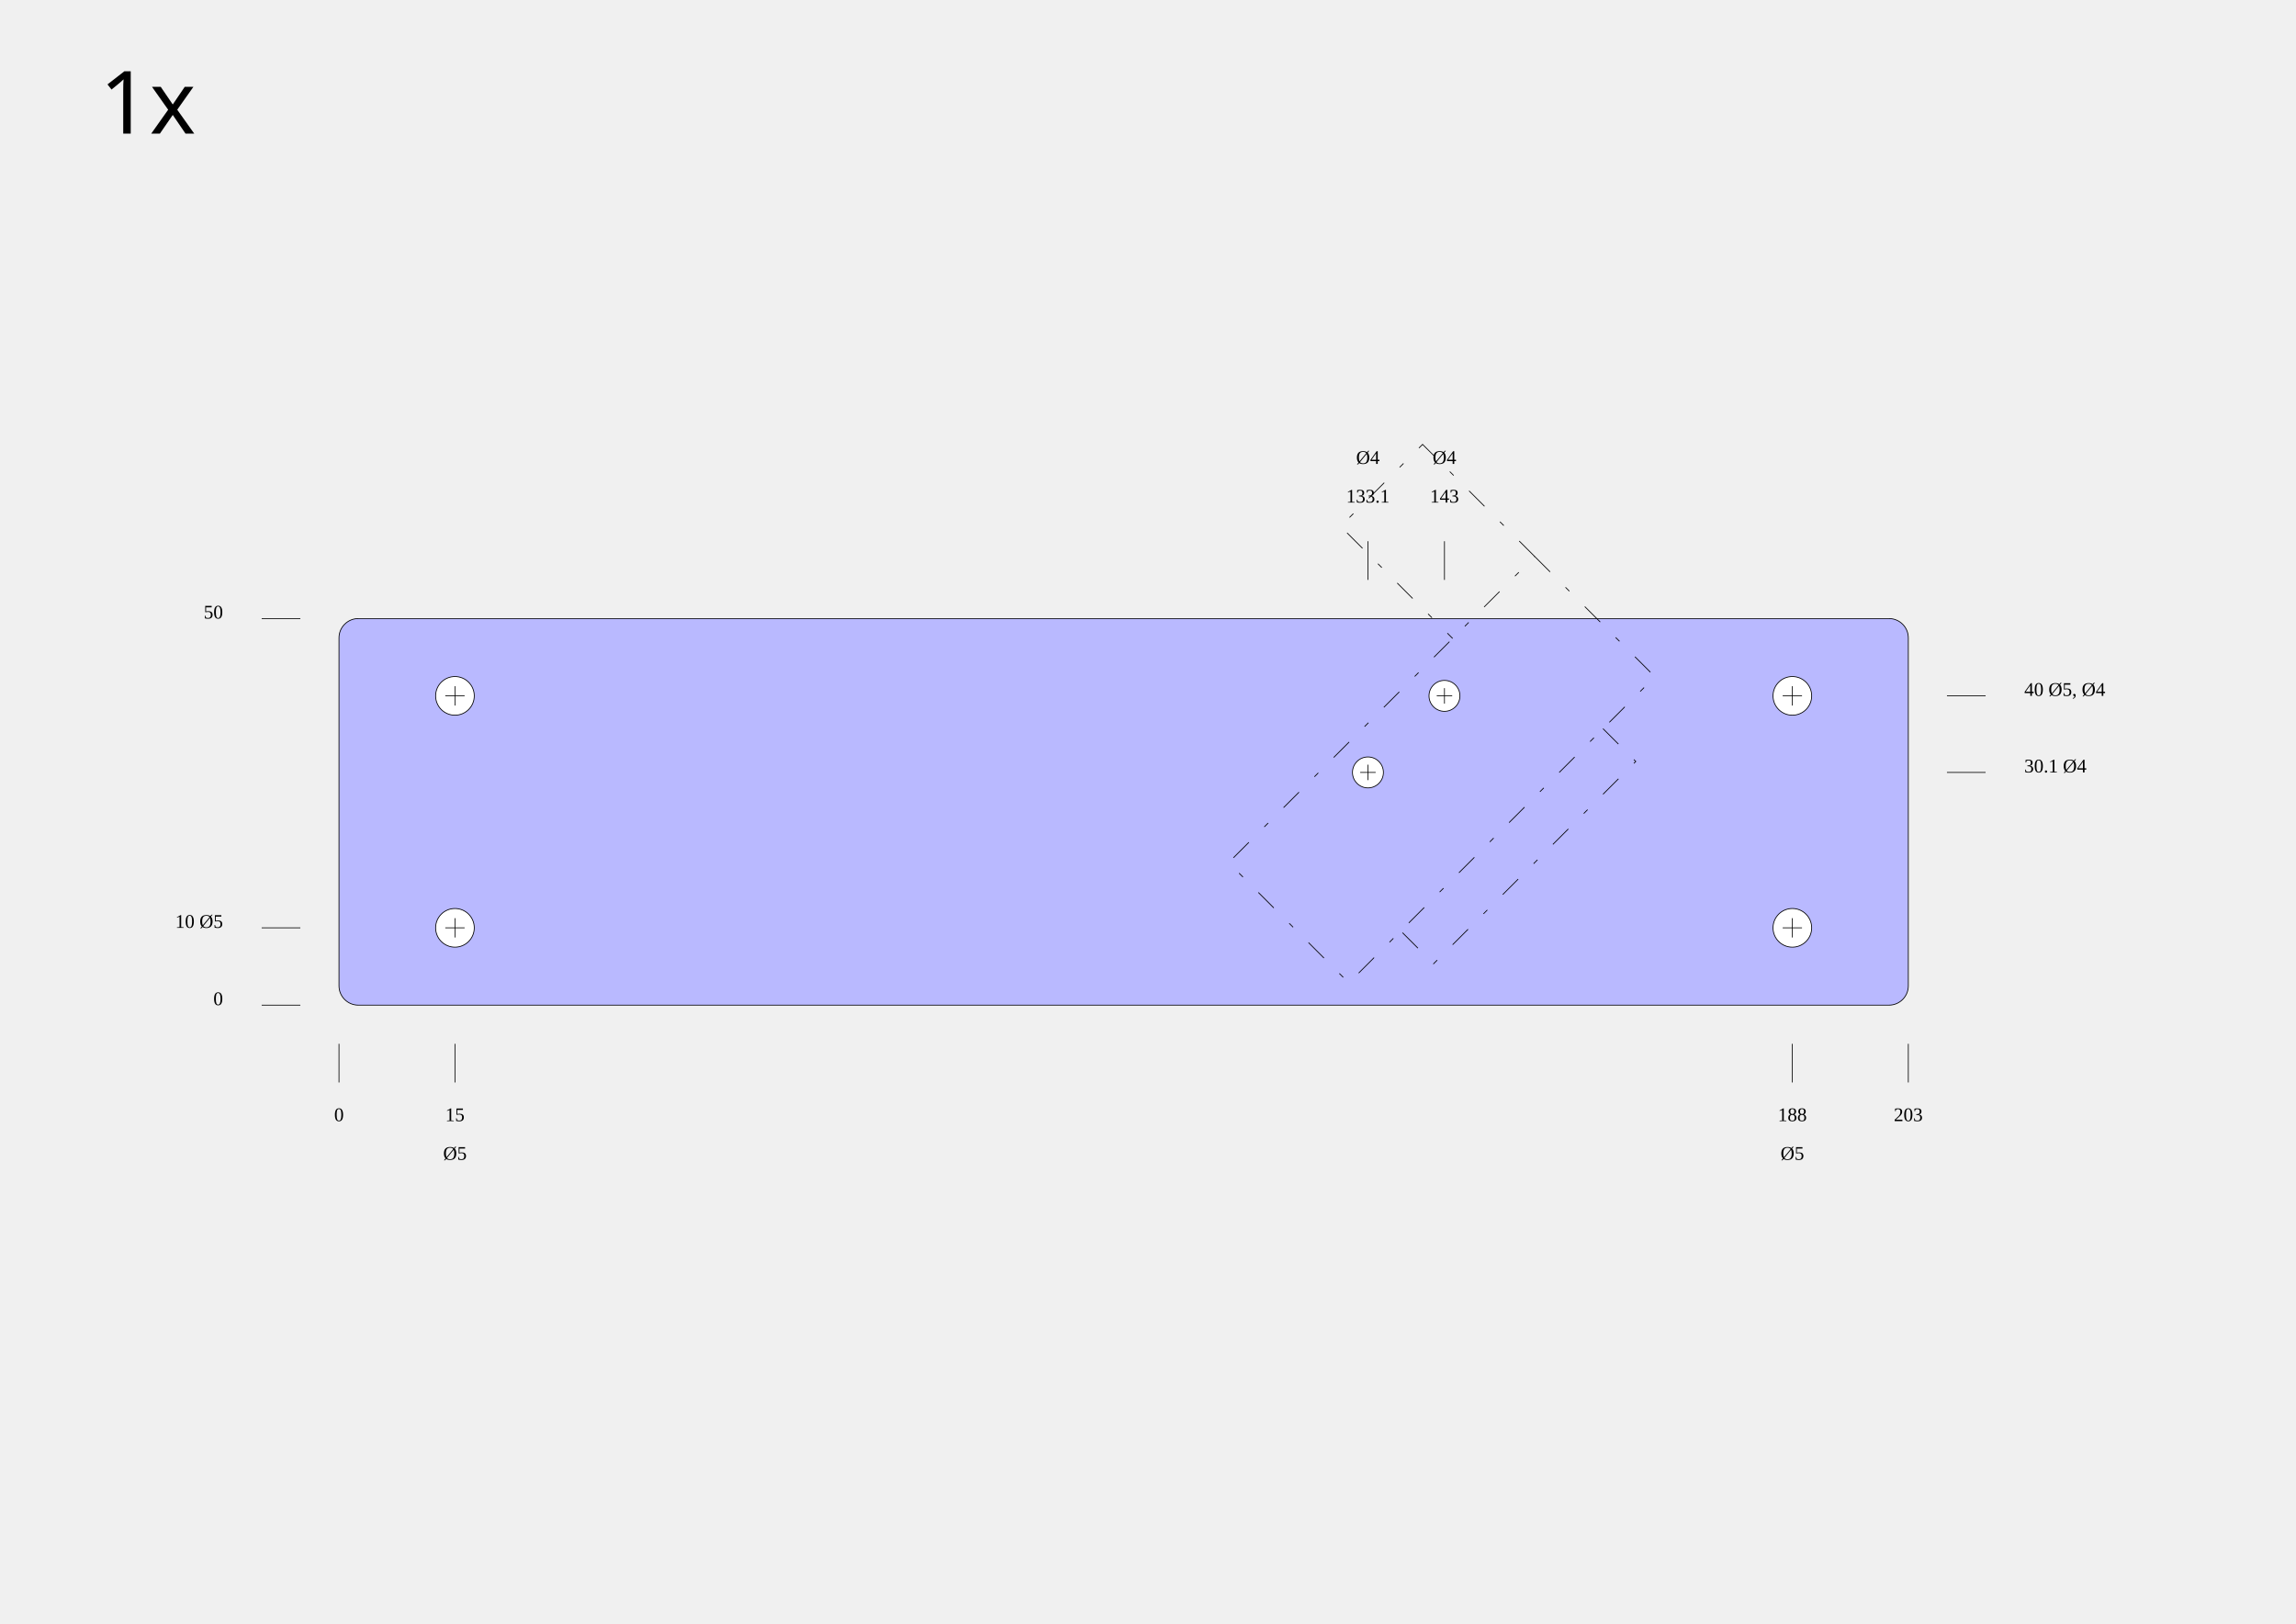
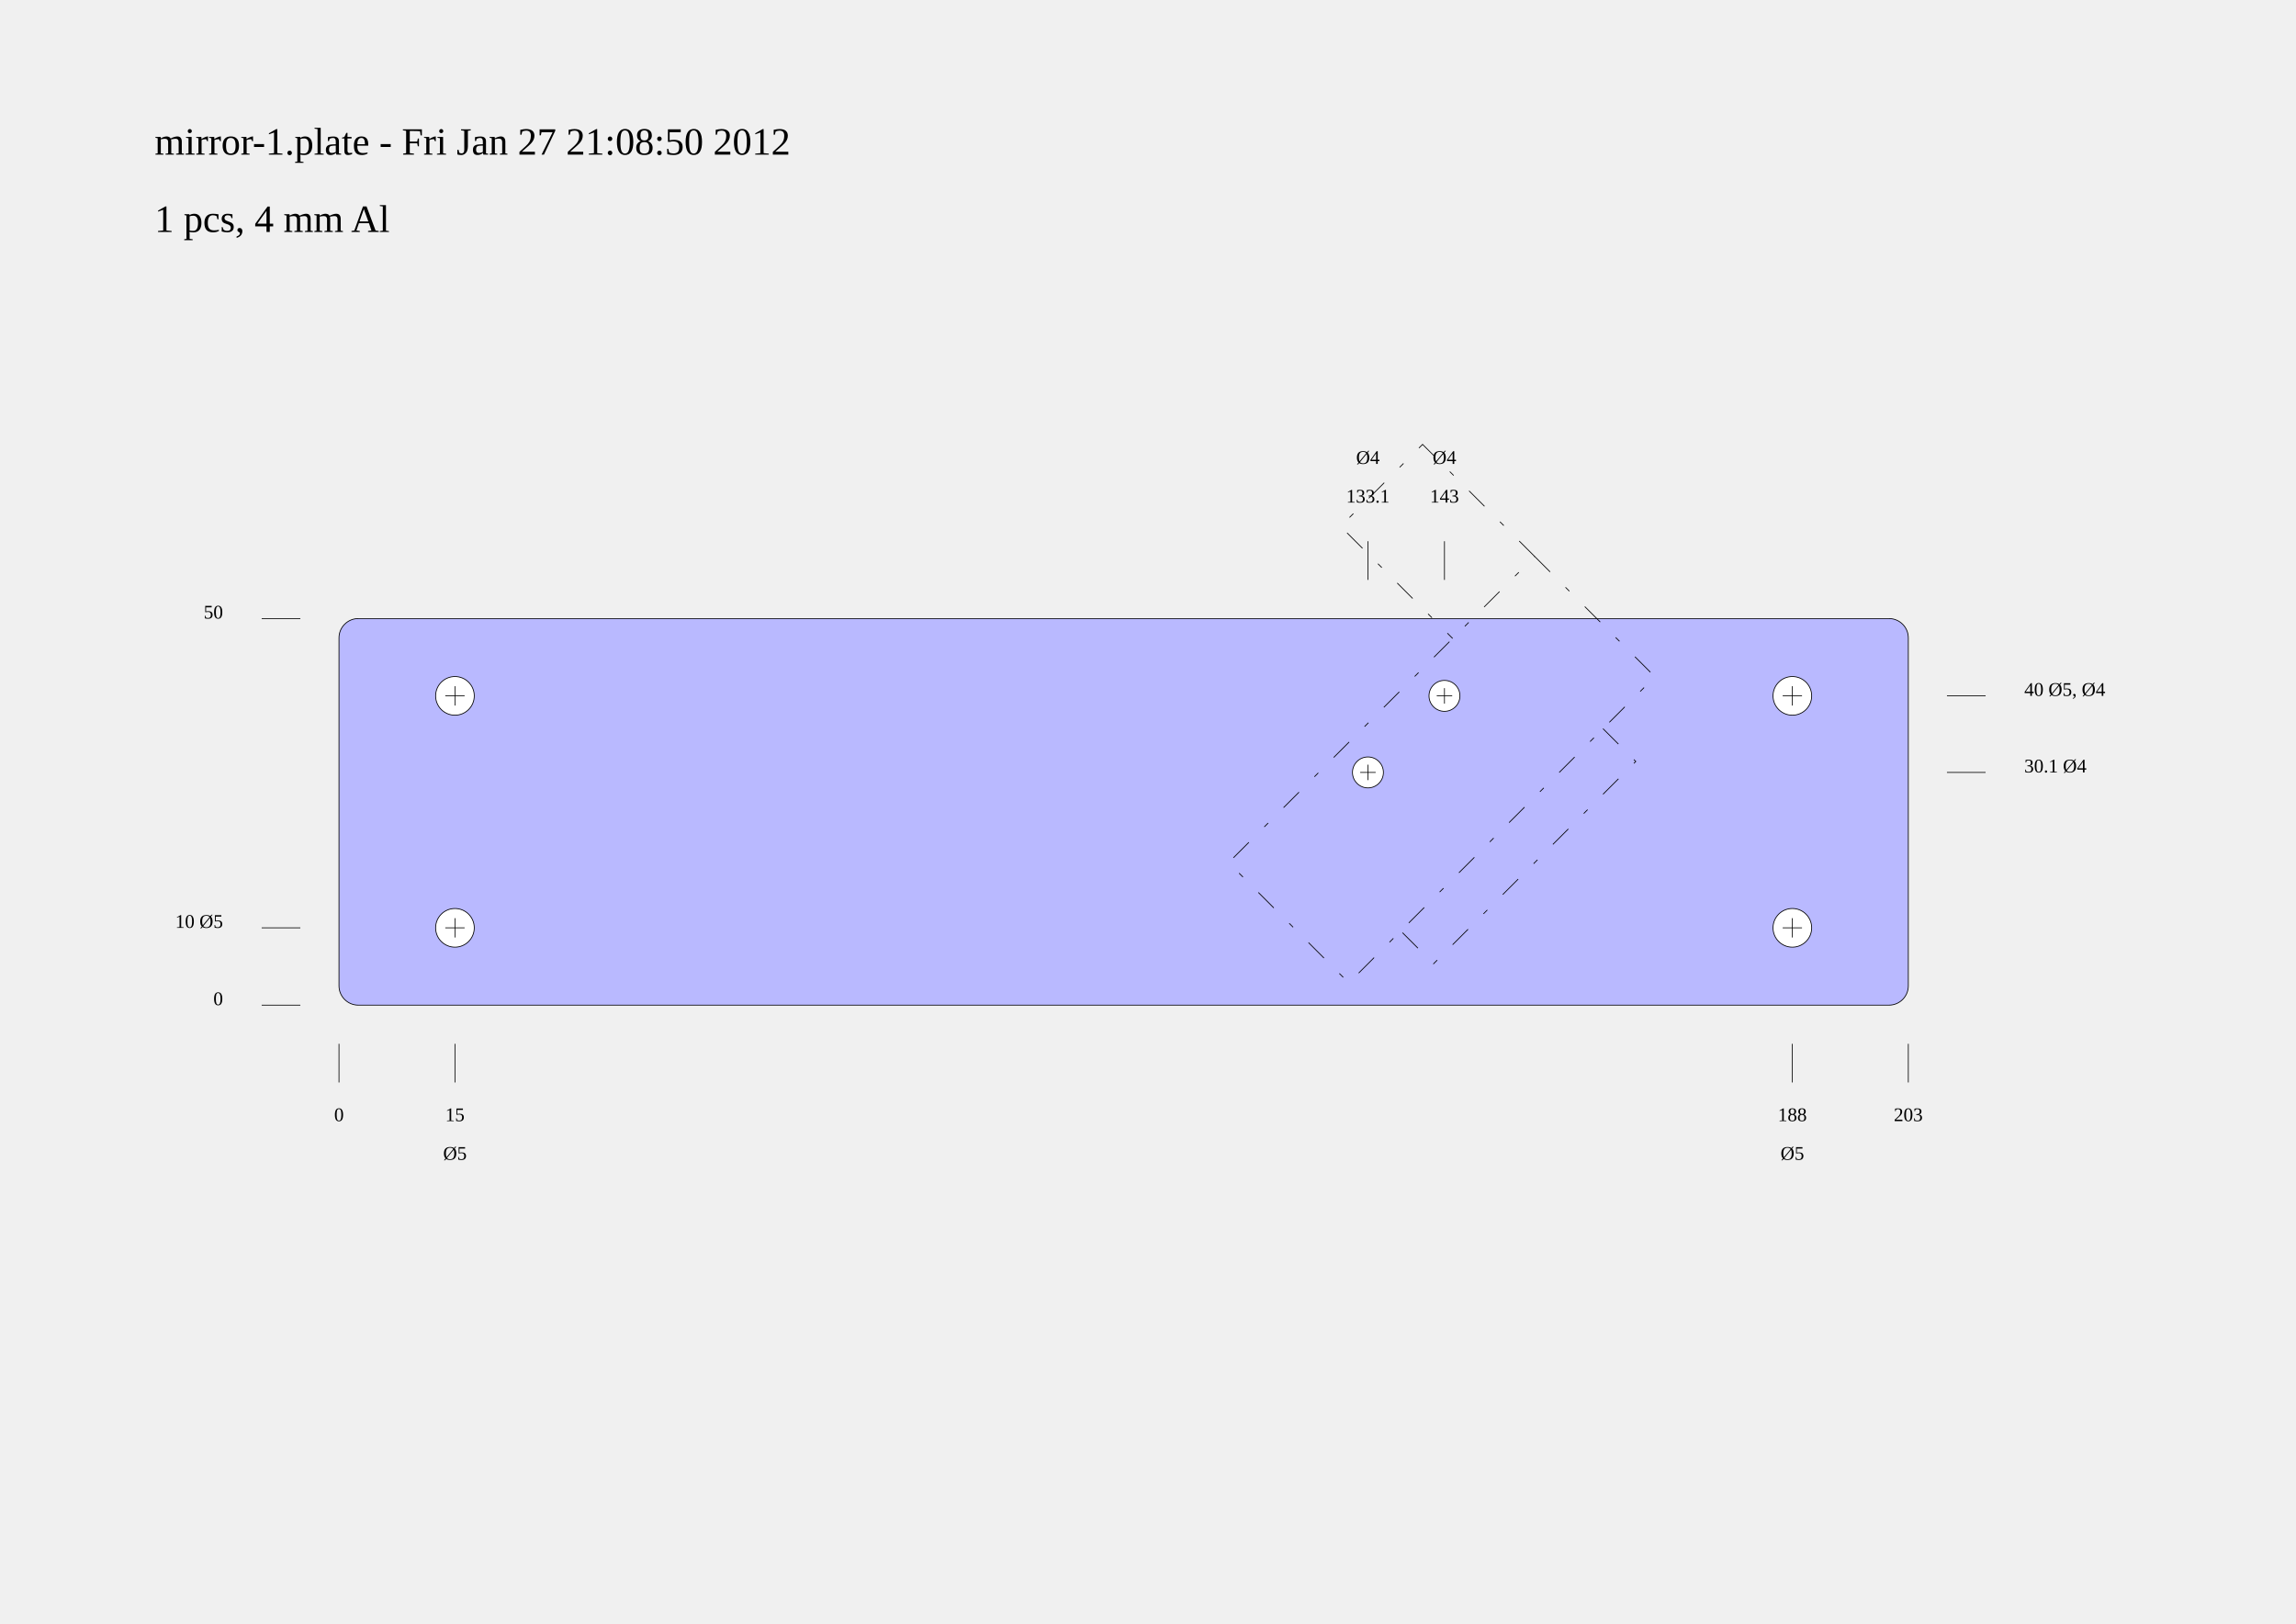
<svg xmlns="http://www.w3.org/2000/svg" width="1052.362" height="744.094" id="svg2" version="1.1">
  <defs id="defs4" />
  <g id="layer1">
    <rect style="fill:#b9b9ff;fill-opacity:1;fill-rule:evenodd;stroke:#000000;stroke-width:0.354;stroke-linecap:butt;stroke-linejoin:miter;stroke-miterlimit:4;stroke-opacity:1;stroke-dasharray:none" id="platerect" width="719.291" height="177.165" x="155.374" y="283.465" ry="8.858" rx="8.858" />
  </g>
  <g id="layer2">
-     <circle cx="208.524" cy="425.197" r="8.858" style="fill:#ffffff;fill-opacity:1;stroke:#000000;stroke-width:0.354;" id="circle9" />
-     <circle cx="208.524" cy="318.898" r="8.858" style="fill:#ffffff;fill-opacity:1;stroke:#000000;stroke-width:0.354;" id="circle11" />
-     <circle cx="821.516" cy="425.197" r="8.858" style="fill:#ffffff;fill-opacity:1;stroke:#000000;stroke-width:0.354;" id="circle13" />
-     <circle cx="821.516" cy="318.898" r="8.858" style="fill:#ffffff;fill-opacity:1;stroke:#000000;stroke-width:0.354;" id="circle15" />
-     <circle cx="626.99" cy="353.977" r="7.087" style="fill:#ffffff;fill-opacity:1;stroke:#000000;stroke-width:0.354;" id="circle17" />
-     <circle cx="662.065" cy="318.897" r="7.087" style="fill:#ffffff;fill-opacity:1;stroke:#000000;stroke-width:0.354;" id="circle19" />
+     <circle cx="208.524" cy="425.197" r="8.858" style="fill:#ffffff;fill-opacity:1;stroke:#000000;stroke-width:0.354;" />
+     <circle cx="208.524" cy="318.898" r="8.858" style="fill:#ffffff;fill-opacity:1;stroke:#000000;stroke-width:0.354;" />
+     <circle cx="821.516" cy="425.197" r="8.858" style="fill:#ffffff;fill-opacity:1;stroke:#000000;stroke-width:0.354;" />
+     <circle cx="821.516" cy="318.898" r="8.858" style="fill:#ffffff;fill-opacity:1;stroke:#000000;stroke-width:0.354;" />
+     <circle cx="626.99" cy="353.977" r="7.087" style="fill:#ffffff;fill-opacity:1;stroke:#000000;stroke-width:0.354;" />
+     <circle cx="662.065" cy="318.897" r="7.087" style="fill:#ffffff;fill-opacity:1;stroke:#000000;stroke-width:0.354;" />
  </g>
  <g id="layer3">
-     <line x1="204.094" y1="425.197" x2="212.953" y2="425.197" style="stroke:rgb(0,0,0);stroke-width:0.345" id="line22" />
-     <line x1="208.524" y1="420.768" x2="208.524" y2="429.626" style="stroke:rgb(0,0,0);stroke-width:0.345" id="line24" />
-     <line x1="204.094" y1="318.898" x2="212.953" y2="318.898" style="stroke:rgb(0,0,0);stroke-width:0.345" id="line26" />
-     <line x1="208.524" y1="314.469" x2="208.524" y2="323.327" style="stroke:rgb(0,0,0);stroke-width:0.345" id="line28" />
-     <line x1="817.087" y1="425.197" x2="825.945" y2="425.197" style="stroke:rgb(0,0,0);stroke-width:0.345" id="line30" />
-     <line x1="821.516" y1="420.768" x2="821.516" y2="429.626" style="stroke:rgb(0,0,0);stroke-width:0.345" id="line32" />
-     <line x1="817.087" y1="318.898" x2="825.945" y2="318.898" style="stroke:rgb(0,0,0);stroke-width:0.345" id="line34" />
-     <line x1="821.516" y1="314.469" x2="821.516" y2="323.327" style="stroke:rgb(0,0,0);stroke-width:0.345" id="line36" />
-     <line x1="623.447" y1="353.977" x2="630.534" y2="353.977" style="stroke:rgb(0,0,0);stroke-width:0.345" id="line38" />
-     <line x1="626.99" y1="350.433" x2="626.99" y2="357.52" style="stroke:rgb(0,0,0);stroke-width:0.345" id="line40" />
-     <line x1="658.522" y1="318.897" x2="665.608" y2="318.897" style="stroke:rgb(0,0,0);stroke-width:0.345" id="line42" />
-     <line x1="662.065" y1="315.354" x2="662.065" y2="322.441" style="stroke:rgb(0,0,0);stroke-width:0.345" id="line44" />
+     <line x1="204.094" y1="425.197" x2="212.953" y2="425.197" style="stroke:rgb(0,0,0);stroke-width:0.345" />
+     <line x1="208.524" y1="420.768" x2="208.524" y2="429.626" style="stroke:rgb(0,0,0);stroke-width:0.345" />
+     <line x1="204.094" y1="318.898" x2="212.953" y2="318.898" style="stroke:rgb(0,0,0);stroke-width:0.345" />
+     <line x1="208.524" y1="314.469" x2="208.524" y2="323.327" style="stroke:rgb(0,0,0);stroke-width:0.345" />
+     <line x1="817.087" y1="425.197" x2="825.945" y2="425.197" style="stroke:rgb(0,0,0);stroke-width:0.345" />
+     <line x1="821.516" y1="420.768" x2="821.516" y2="429.626" style="stroke:rgb(0,0,0);stroke-width:0.345" />
+     <line x1="817.087" y1="318.898" x2="825.945" y2="318.898" style="stroke:rgb(0,0,0);stroke-width:0.345" />
+     <line x1="821.516" y1="314.469" x2="821.516" y2="323.327" style="stroke:rgb(0,0,0);stroke-width:0.345" />
+     <line x1="623.447" y1="353.977" x2="630.534" y2="353.977" style="stroke:rgb(0,0,0);stroke-width:0.345" />
+     <line x1="626.99" y1="350.433" x2="626.99" y2="357.52" style="stroke:rgb(0,0,0);stroke-width:0.345" />
+     <line x1="658.522" y1="318.897" x2="665.608" y2="318.897" style="stroke:rgb(0,0,0);stroke-width:0.345" />
+     <line x1="662.065" y1="315.354" x2="662.065" y2="322.441" style="stroke:rgb(0,0,0);stroke-width:0.345" />
  </g>
  <g id="layer4">
-     <line x1="874.665" y1="478.346" x2="874.665" y2="496.063" style="stroke:rgb(0,0,0);stroke-width:0.345" id="line47" />
-     <text x="874.665" y="513.78" font-size="8.858" text-anchor="middle" id="text49">203</text>
-     <line x1="821.516" y1="478.346" x2="821.516" y2="496.063" style="stroke:rgb(0,0,0);stroke-width:0.345" id="line51" />
-     <text x="821.516" y="513.78" font-size="8.858" text-anchor="middle" id="text53">188</text>
-     <text x="821.516" y="531.496" font-size="8.858" text-anchor="middle" id="text55">Ø5</text>
-     <line x1="662.067" y1="265.748" x2="662.067" y2="248.031" style="stroke:rgb(0,0,0);stroke-width:0.345" id="line57" />
-     <text x="662.067" y="230.315" font-size="8.858" text-anchor="middle" id="text59">143</text>
-     <text x="662.067" y="212.598" font-size="8.858" text-anchor="middle" id="text61">Ø4</text>
-     <line x1="626.988" y1="265.748" x2="626.988" y2="248.031" style="stroke:rgb(0,0,0);stroke-width:0.345" id="line63" />
-     <text x="626.988" y="230.315" font-size="8.858" text-anchor="middle" id="text65">133.1</text>
-     <text x="626.988" y="212.598" font-size="8.858" text-anchor="middle" id="text67">Ø4</text>
-     <line x1="208.524" y1="478.346" x2="208.524" y2="496.063" style="stroke:rgb(0,0,0);stroke-width:0.345" id="line69" />
-     <text x="208.524" y="513.78" font-size="8.858" text-anchor="middle" id="text71">15</text>
-     <text x="208.524" y="531.496" font-size="8.858" text-anchor="middle" id="text73">Ø5</text>
-     <line x1="155.374" y1="478.346" x2="155.374" y2="496.063" style="stroke:rgb(0,0,0);stroke-width:0.345" id="line75" />
-     <text x="155.374" y="513.78" font-size="8.858" text-anchor="middle" id="text77">0</text>
-     <line x1="137.657" y1="283.465" x2="119.941" y2="283.465" style="stroke:rgb(0,0,0);stroke-width:0.345" id="line79" />
-     <text x="102.224" y="283.465" font-size="8.858" text-anchor="end" id="text81">50</text>
-     <line x1="892.382" y1="318.898" x2="910.098" y2="318.898" style="stroke:rgb(0,0,0);stroke-width:0.345" id="line83" />
-     <text x="927.815" y="318.898" font-size="8.858" text-anchor="start" id="text85">40 Ø5, Ø4</text>
-     <line x1="892.382" y1="353.976" x2="910.098" y2="353.976" style="stroke:rgb(0,0,0);stroke-width:0.345" id="line87" />
-     <text x="927.815" y="353.976" font-size="8.858" text-anchor="start" id="text89">30.1 Ø4</text>
-     <line x1="137.657" y1="425.197" x2="119.941" y2="425.197" style="stroke:rgb(0,0,0);stroke-width:0.345" id="line91" />
-     <text x="102.224" y="425.197" font-size="8.858" text-anchor="end" id="text93">10 Ø5</text>
-     <line x1="137.657" y1="460.63" x2="119.941" y2="460.63" style="stroke:rgb(0,0,0);stroke-width:0.345" id="line95" />
-     <text x="102.224" y="460.63" font-size="8.858" text-anchor="end" id="text97">0</text>
+     <line x1="874.665" y1="478.346" x2="874.665" y2="496.063" style="stroke:rgb(0,0,0);stroke-width:0.345" />
+     <text x="874.665" y="513.78" font-size="8.858" text-anchor="middle">203</text>
+     <line x1="821.516" y1="478.346" x2="821.516" y2="496.063" style="stroke:rgb(0,0,0);stroke-width:0.345" />
+     <text x="821.516" y="513.78" font-size="8.858" text-anchor="middle">188</text>
+     <text x="821.516" y="531.496" font-size="8.858" text-anchor="middle">Ø5</text>
+     <line x1="662.067" y1="265.748" x2="662.067" y2="248.031" style="stroke:rgb(0,0,0);stroke-width:0.345" />
+     <text x="662.067" y="230.315" font-size="8.858" text-anchor="middle">143</text>
+     <text x="662.067" y="212.598" font-size="8.858" text-anchor="middle">Ø4</text>
+     <line x1="626.988" y1="265.748" x2="626.988" y2="248.031" style="stroke:rgb(0,0,0);stroke-width:0.345" />
+     <text x="626.988" y="230.315" font-size="8.858" text-anchor="middle">133.1</text>
+     <text x="626.988" y="212.598" font-size="8.858" text-anchor="middle">Ø4</text>
+     <line x1="208.524" y1="478.346" x2="208.524" y2="496.063" style="stroke:rgb(0,0,0);stroke-width:0.345" />
+     <text x="208.524" y="513.78" font-size="8.858" text-anchor="middle">15</text>
+     <text x="208.524" y="531.496" font-size="8.858" text-anchor="middle">Ø5</text>
+     <line x1="155.374" y1="478.346" x2="155.374" y2="496.063" style="stroke:rgb(0,0,0);stroke-width:0.345" />
+     <text x="155.374" y="513.78" font-size="8.858" text-anchor="middle">0</text>
+     <line x1="137.657" y1="283.465" x2="119.941" y2="283.465" style="stroke:rgb(0,0,0);stroke-width:0.345" />
+     <text x="102.224" y="283.465" font-size="8.858" text-anchor="end">50</text>
+     <line x1="892.382" y1="318.898" x2="910.098" y2="318.898" style="stroke:rgb(0,0,0);stroke-width:0.345" />
+     <text x="927.815" y="318.898" font-size="8.858" text-anchor="start">40 Ø5, Ø4</text>
+     <line x1="892.382" y1="353.976" x2="910.098" y2="353.976" style="stroke:rgb(0,0,0);stroke-width:0.345" />
+     <text x="927.815" y="353.976" font-size="8.858" text-anchor="start">30.1 Ø4</text>
+     <line x1="137.657" y1="425.197" x2="119.941" y2="425.197" style="stroke:rgb(0,0,0);stroke-width:0.345" />
+     <text x="102.224" y="425.197" font-size="8.858" text-anchor="end">10 Ø5</text>
+     <line x1="137.657" y1="460.63" x2="119.941" y2="460.63" style="stroke:rgb(0,0,0);stroke-width:0.345" />
+     <text x="102.224" y="460.63" font-size="8.858" text-anchor="end">0</text>
  </g>
  <g id="layer5">
-     <path d="M 703.401,255.004 L 758.526,310.121 L 618.228,450.439 L 563.103,395.322 Z" stroke-dasharray="10,10,2.5,10" style="stroke:#000000;stroke-width:0.354;fill:none" id="path100" />
-     <path d="M 703.401,255.004 L 652.035,203.645 L 614.455,241.23 L 665.821,292.589 " stroke-dasharray="10,10,2.5,10" style="stroke:#000000;stroke-width:0.354;fill:none" id="path102" />
-     <path d="M 734.725,333.925 L 749.759,348.957 L 657.062,441.667 L 642.028,426.635 " stroke-dasharray="10,10,2.5,10" style="stroke:#000000;stroke-width:0.354;fill:none" id="path104" />
-     <text xml:space="preserve" style="font-size:40px;font-style:normal;font-weight:normal;line-height:125%;letter-spacing:0px;word-spacing:0px;fill:#000000;fill-opacity:1;stroke:none;font-family:Sans" x="45.714" y="61.237" id="text3081">
-       <tspan id="tspan3083" x="45.714" y="61.237">1x</tspan>
-     </text>
+     <path d="M 703.401,255.004 L 758.526,310.121 L 618.228,450.439 L 563.103,395.322 Z" stroke-dasharray="10,10,2.5,10" style="stroke:#000000;stroke-width:0.354;fill:none" />
+     <path d="M 703.401,255.004 L 652.035,203.645 L 614.455,241.23 L 665.821,292.589 " stroke-dasharray="10,10,2.5,10" style="stroke:#000000;stroke-width:0.354;fill:none" />
+     <path d="M 734.725,333.925 L 749.759,348.957 L 657.062,441.667 L 642.028,426.635 " stroke-dasharray="10,10,2.5,10" style="stroke:#000000;stroke-width:0.354;fill:none" />
+   </g>
+   <g id="layer6">
+     <text x="70.866" y="106.299" font-size="17.717" text-anchor="start">1 pcs, 4 mm Al</text>
+     <text x="70.866" y="70.866" font-size="17.717" text-anchor="start">mirror-1.plate - Fri Jan 27 21:08:50 2012</text>
  </g>
</svg>
